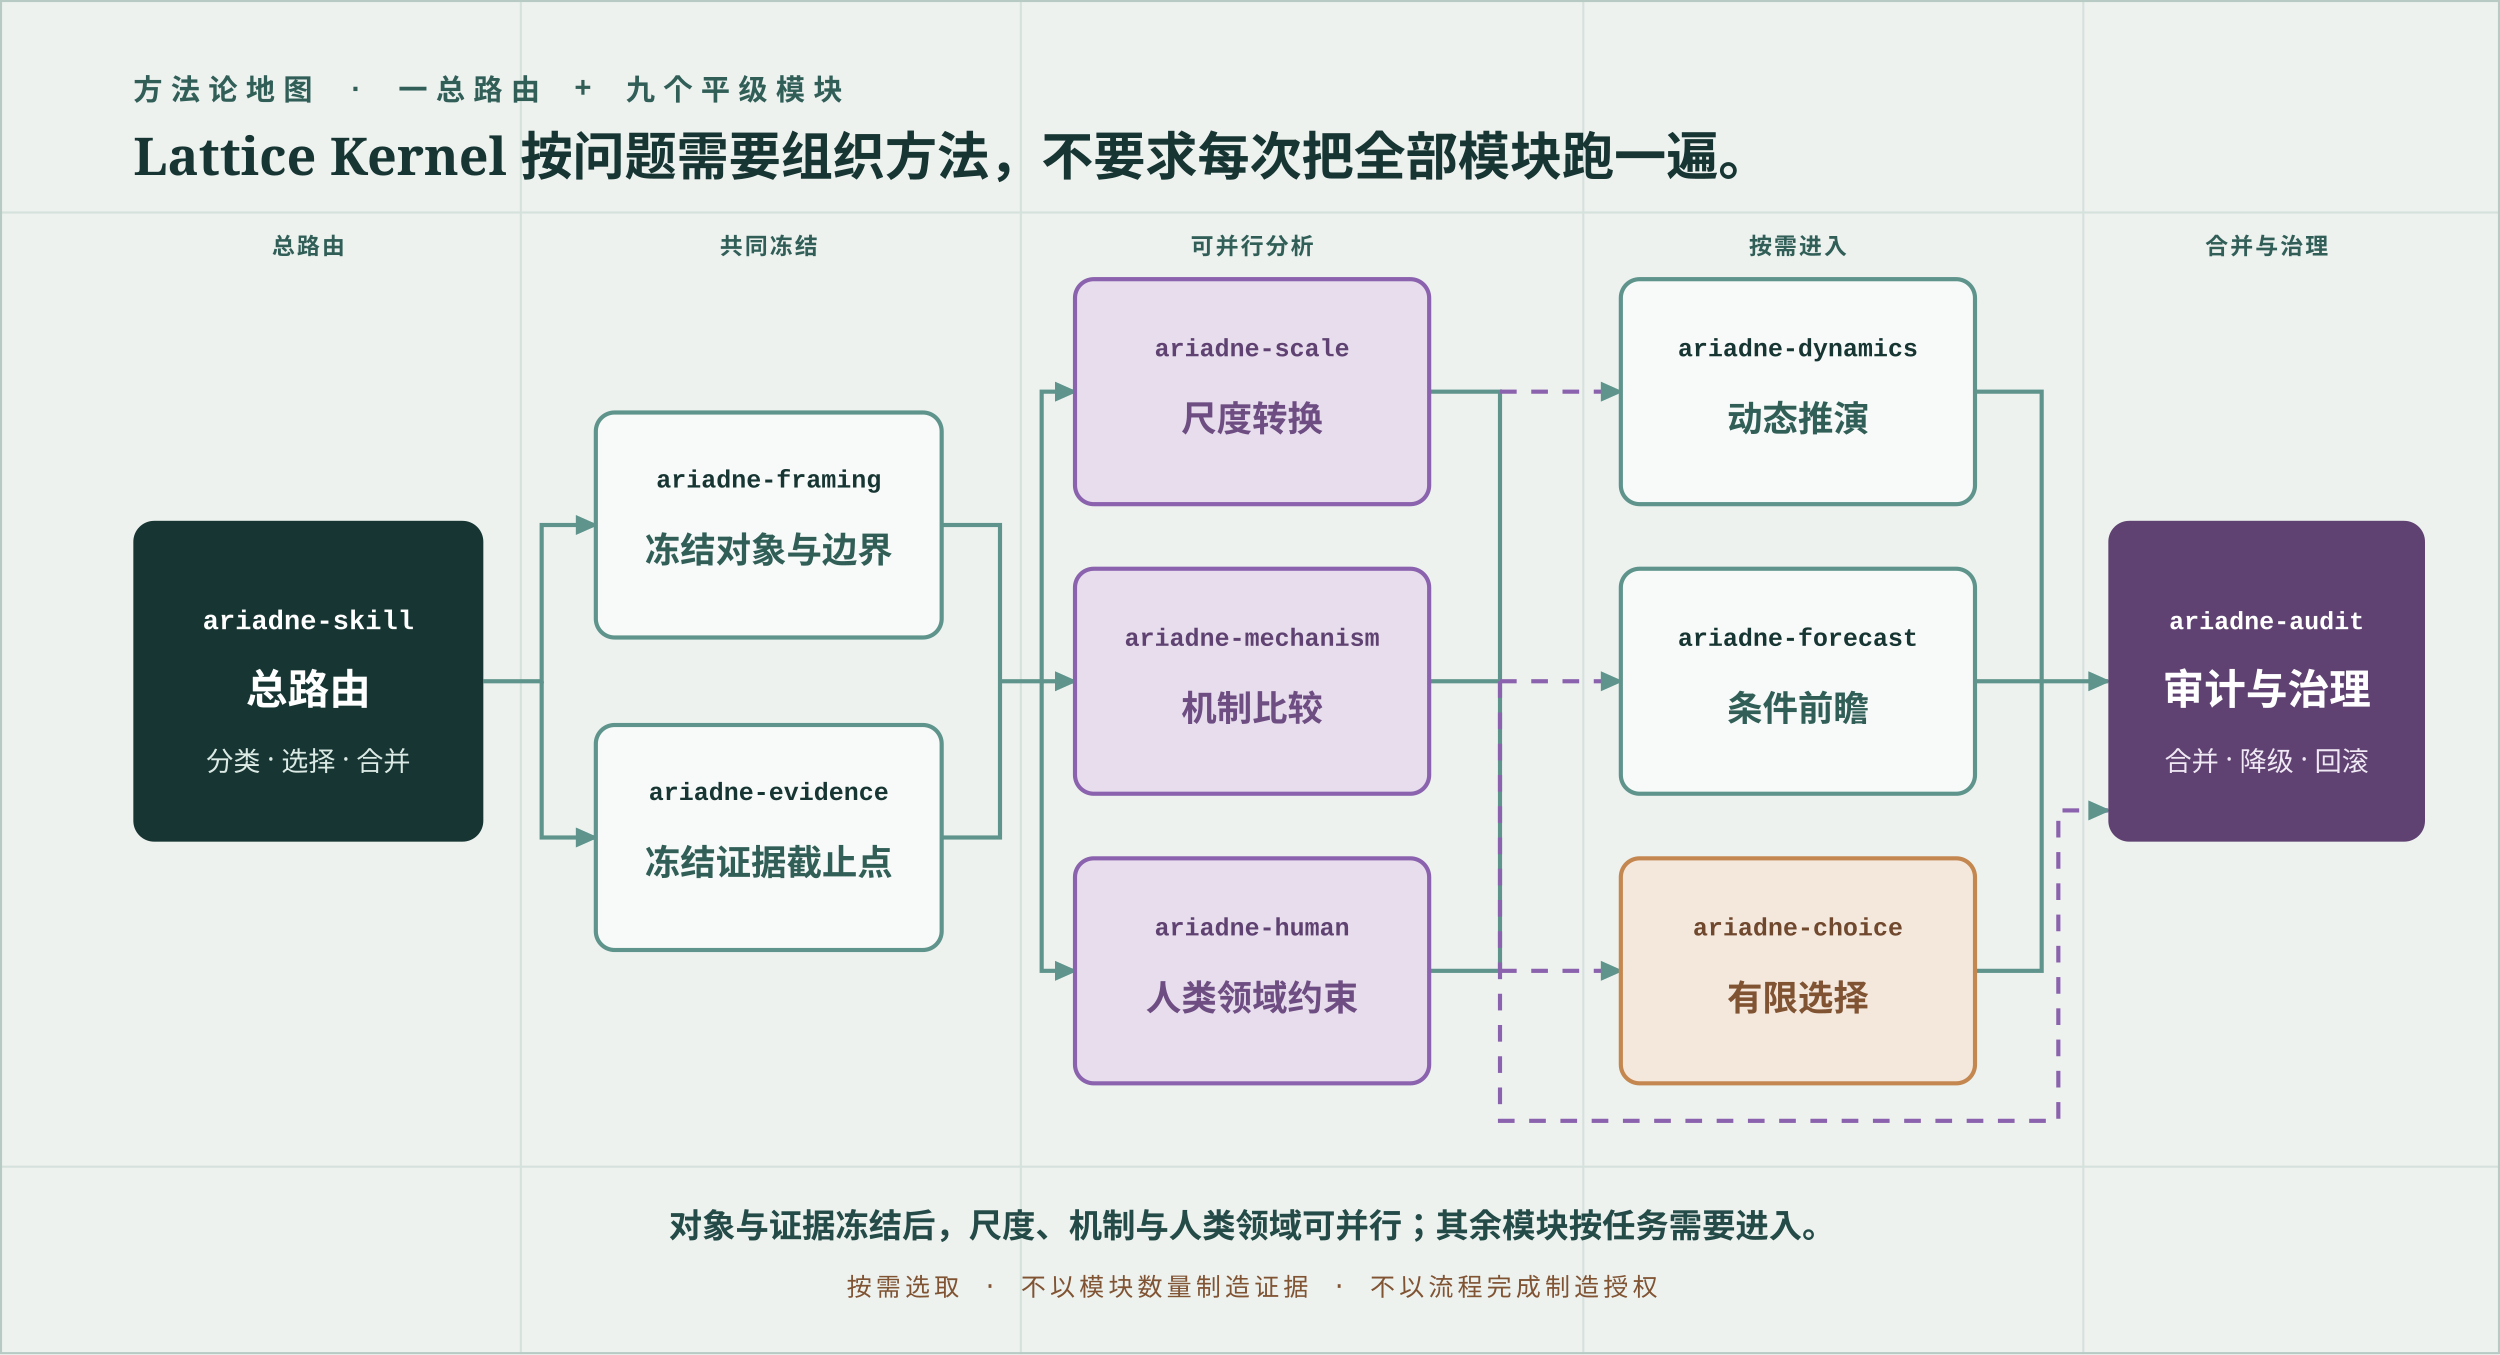
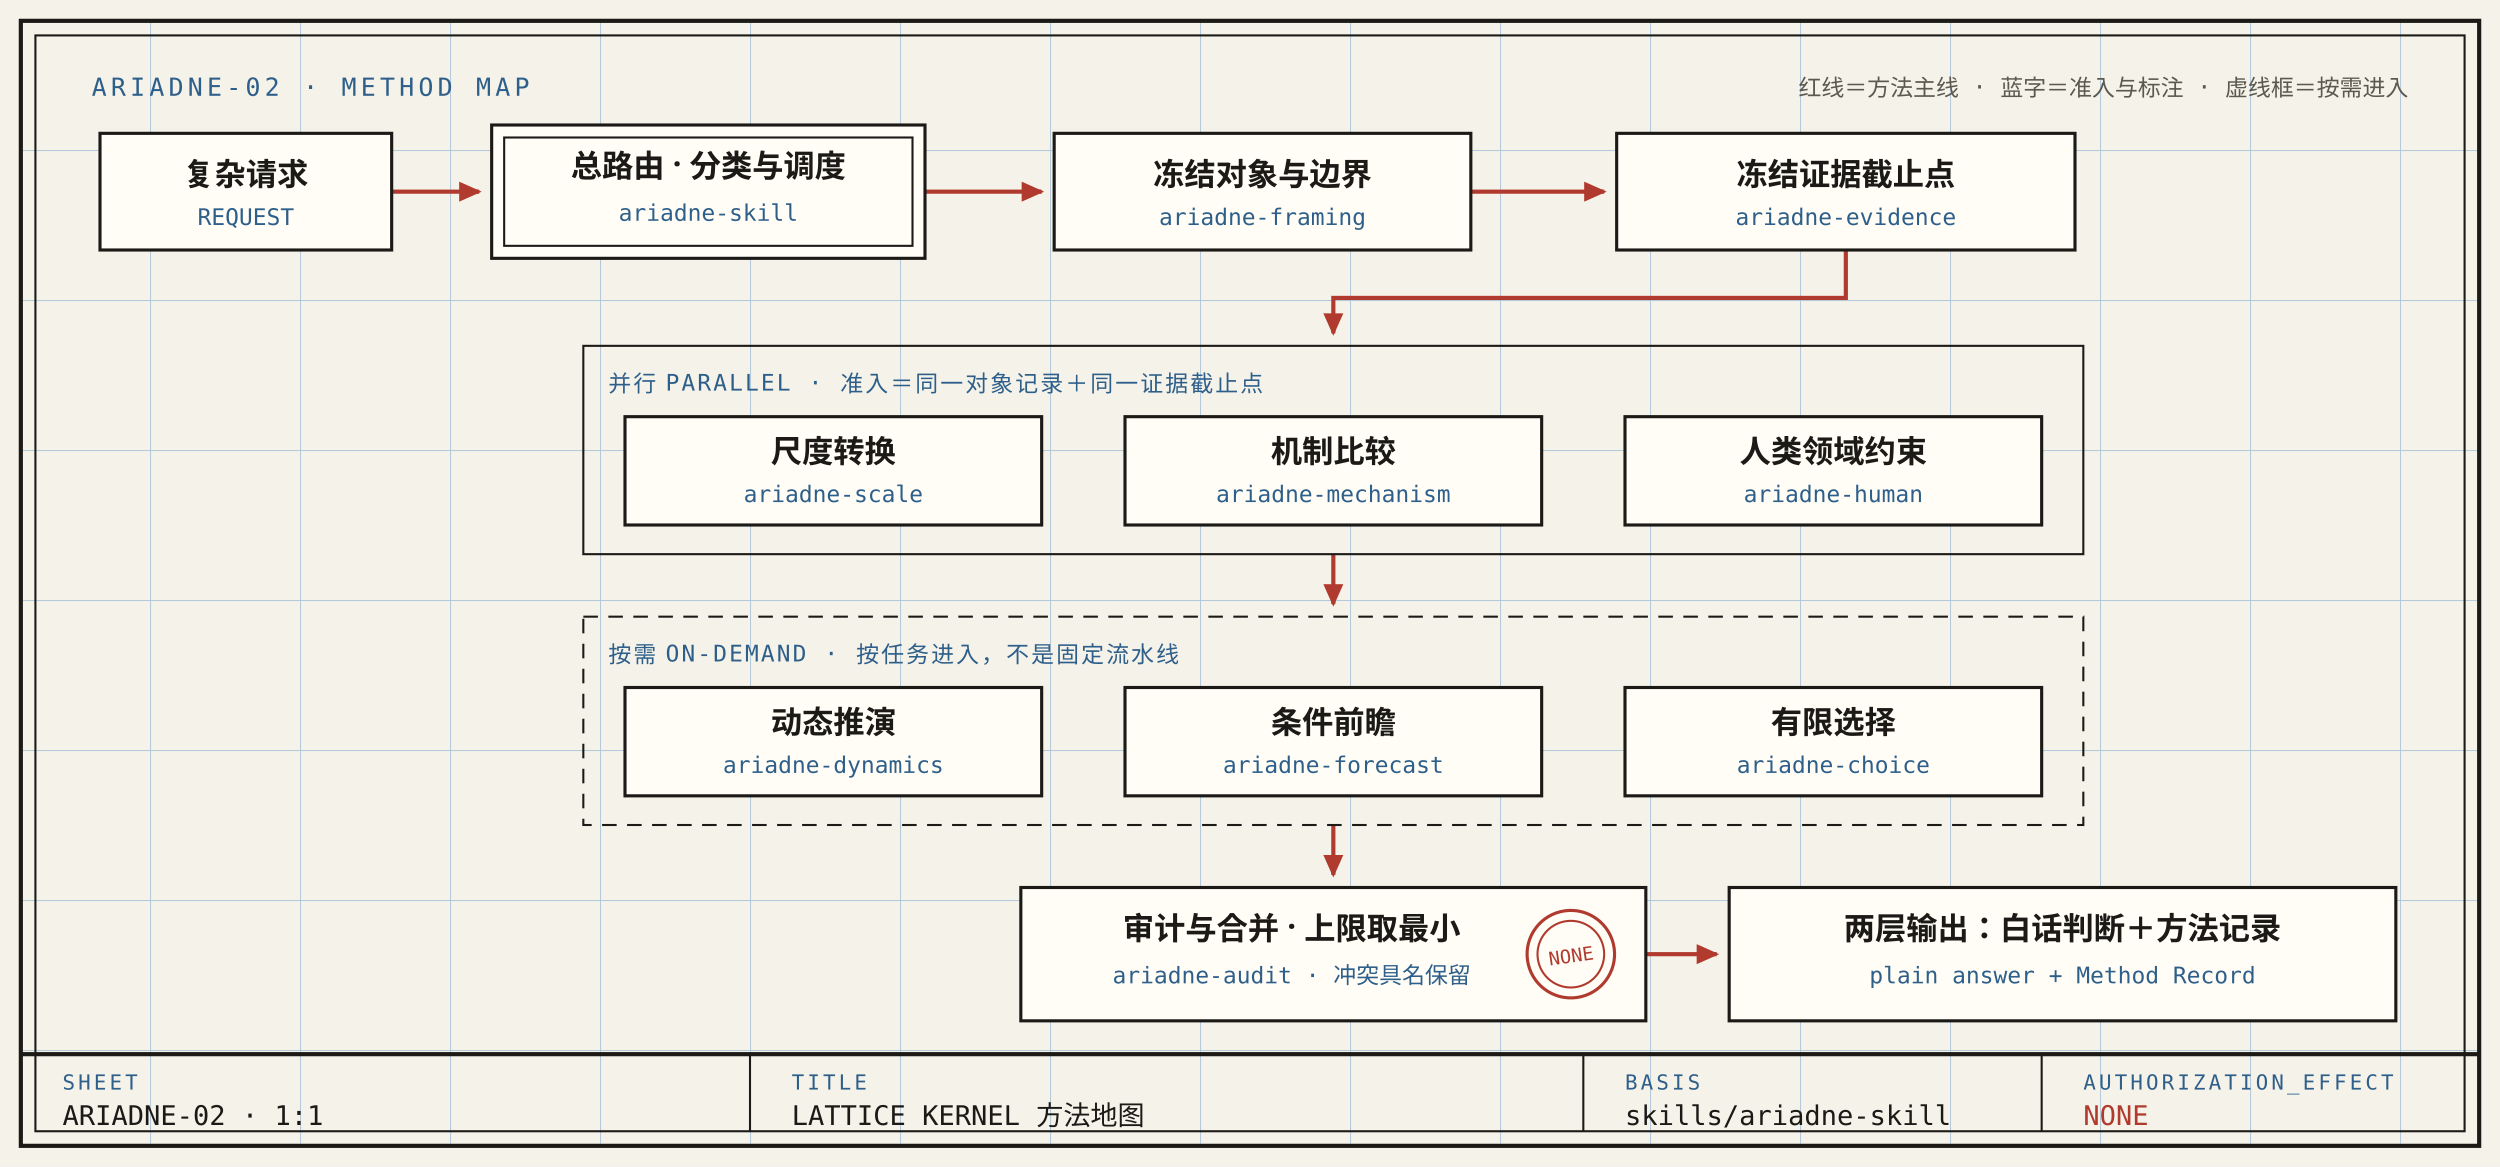
- <svg xmlns="http://www.w3.org/2000/svg" width="1200" height="650" viewBox="0 0 1200 650" role="img" aria-label="Lattice Kernel 方法论地图：一个总路由协调九个可按需独立、连续或集群工作的平级模块">
+ <svg xmlns="http://www.w3.org/2000/svg" viewBox="0 0 1200 560" role="img" aria-labelledby="km-title">
  <defs>
-     <style>
-       .serif { font-family: "Noto Serif SC","Source Han Serif SC","Songti SC","SimSun",serif; }
-       .mono { font-family: "IBM Plex Mono","SFMono-Regular",Consolas,"Liberation Mono",monospace; }
-     </style>
-     <marker id="map-arrow" viewBox="0 0 10 10" refX="8" refY="5" markerWidth="6" markerHeight="6" orient="auto">
-       <path d="M 0 1 L 9 5 L 0 9 z" fill="#5E948B" />
+     <pattern id="km-grid" width="72" height="72" patternUnits="userSpaceOnUse">
+       <path d="M72 0H0V72" fill="none" stroke="#B4C9DA" stroke-width="1" />
+     </pattern>
+     <marker id="km-ar" viewBox="0 0 10 10" refX="8" refY="5" markerWidth="6" markerHeight="6" orient="auto">
+       <path d="M0 1L9 5L0 9Z" fill="#B03A2E" />
    </marker>
  </defs>
-   <rect x="0.5" y="0.5" width="1199" height="649" fill="#EDF2EF" stroke="#B7CBC4" />
-   <g stroke="#B7CBC4" stroke-width="1" opacity="0.45">
-     <line x1="250" y1="0" x2="250" y2="650" />
-     <line x1="490" y1="0" x2="490" y2="650" />
-     <line x1="760" y1="0" x2="760" y2="650" />
-     <line x1="1000" y1="0" x2="1000" y2="650" />
-     <line x1="0" y1="102" x2="1200" y2="102" />
-     <line x1="0" y1="560" x2="1200" y2="560" />
+   <rect width="1200" height="560" fill="#F5F2E9" />
+   <rect x="11" y="11" width="1178" height="538" fill="url(#km-grid)" />
+   <rect x="10" y="10" width="1180" height="540" fill="none" stroke="#1B1A17" stroke-width="2" />
+   <rect x="17" y="17" width="1166" height="526" fill="none" stroke="#1B1A17" stroke-width="1" />
+   <g font-family="ui-monospace, 'Cascadia Mono', Consolas, Menlo, monospace">
+     <text x="44" y="46" font-size="12" letter-spacing="2" fill="#2E5F8A">ARIADNE-02 · METHOD MAP</text>
+     <text x="1156" y="46" font-size="11" fill="#5B5850" text-anchor="end">红线＝方法主线 · 蓝字＝准入与标注 · 虚线框＝按需进入</text>
  </g>
-   <text class="mono" x="64" y="48" font-size="14" font-weight="600" letter-spacing="4" fill="#315F58">方法论地图 · 一总路由 + 九个平级模块</text>
-   <text class="serif" x="64" y="84" font-size="25" font-weight="700" fill="#173532">Lattice Kernel 按问题需要组织方法，不要求每次把全部模块跑一遍。</text>
-   <g class="mono" font-size="11" font-weight="600" letter-spacing="1" fill="#315F58" text-anchor="middle">
-     <text x="148" y="122">总路由</text>
-     <text x="369" y="122">共同冻结</text>
-     <text x="601" y="122">可并行分析</text>
-     <text x="863" y="122">按需进入</text>
-     <text x="1088" y="122">合并与治理</text>
+   <g fill="none" stroke="#B03A2E" stroke-width="2" marker-end="url(#km-ar)">
+     <path d="M188 92H230" />
+     <path d="M444 92H500" />
+     <path d="M706 92H770" />
+     <path d="M886 120V143H640V160" />
+     <path d="M640 266V290" />
+     <path d="M640 396V420" />
+     <path d="M790 458H824" />
  </g>
-   <g fill="none" stroke="#5E948B" stroke-width="2">
-     <path d="M 232 327 H 260 V 252 H 286" marker-end="url(#map-arrow)" />
-     <path d="M 260 327 V 402 H 286" marker-end="url(#map-arrow)" />
-     <path d="M 452 252 H 480 V 402 H 452" />
-     <path d="M 480 327 H 500 V 188 H 516" marker-end="url(#map-arrow)" />
-     <path d="M 500 327 H 516" marker-end="url(#map-arrow)" />
-     <path d="M 500 327 V 466 H 516" marker-end="url(#map-arrow)" />
-     <path d="M 686 188 H 720 V 466 H 686" />
-     <path d="M 686 327 H 720" />
-     <path d="M 948 188 H 980 V 466 H 948" />
-     <path d="M 948 327 H 980" />
-     <path d="M 980 327 H 1012" marker-end="url(#map-arrow)" />
+   <g fill="#FFFDF6" stroke="#1B1A17" stroke-width="1.5">
+     <rect x="48" y="64" width="140" height="56" />
+     <rect x="236" y="60" width="208" height="64" />
+     <rect x="506" y="64" width="200" height="56" />
+     <rect x="776" y="64" width="220" height="56" />
  </g>
-   <g fill="none" stroke="#8B62AD" stroke-width="2" stroke-dasharray="8 7" marker-end="url(#map-arrow)">
-     <path d="M 720 188 H 778" />
-     <path d="M 720 327 H 778" />
-     <path d="M 720 466 H 778" />
-     <path d="M 720 327 V 538 H 988 V 389 H 1012" />
+   <rect x="242" y="66" width="196" height="52" fill="none" stroke="#1B1A17" stroke-width="1" />
+   <g font-family="system-ui, 'Segoe UI', 'PingFang SC', 'Microsoft YaHei', sans-serif" font-size="15" font-weight="600" fill="#1B1A17" text-anchor="middle">
+     <text x="118" y="89">复杂请求</text>
+     <text x="340" y="85">总路由 · 分类与调度</text>
+     <text x="606" y="89">冻结对象与边界</text>
+     <text x="886" y="89">冻结证据截止点</text>
  </g>
-   <g>
-     <rect x="64" y="250" width="168" height="154" rx="10" fill="#173532" />
-     <text class="mono" x="148" y="302" font-size="13" font-weight="700" fill="#FFFFFF" text-anchor="middle">ariadne-skill</text>
-     <text class="serif" x="148" y="338" font-size="20" font-weight="700" fill="#FFFFFF" text-anchor="middle">总路由</text>
-     <text class="serif" x="148" y="370" font-size="13" fill="#DCEAE5" text-anchor="middle">分类 · 选择 · 合并</text>
+   <g font-family="ui-monospace, 'Cascadia Mono', Consolas, Menlo, monospace" font-size="11" fill="#2E5F8A" text-anchor="middle">
+     <text x="118" y="108">REQUEST</text>
+     <text x="340" y="106">ariadne-skill</text>
+     <text x="606" y="108">ariadne-framing</text>
+     <text x="886" y="108">ariadne-evidence</text>
  </g>
-   <g>
-     <rect x="286" y="198" width="166" height="108" rx="9" fill="#F7FAF8" stroke="#5E948B" stroke-width="2" />
-     <text class="mono" x="369" y="234" font-size="12" font-weight="700" fill="#173532" text-anchor="middle">ariadne-framing</text>
-     <text class="serif" x="369" y="270" font-size="17" font-weight="700" fill="#315F58" text-anchor="middle">冻结对象与边界</text>
-     <rect x="286" y="348" width="166" height="108" rx="9" fill="#F7FAF8" stroke="#5E948B" stroke-width="2" />
-     <text class="mono" x="369" y="384" font-size="12" font-weight="700" fill="#173532" text-anchor="middle">ariadne-evidence</text>
-     <text class="serif" x="369" y="420" font-size="17" font-weight="700" fill="#315F58" text-anchor="middle">冻结证据截止点</text>
+   <rect x="280" y="166" width="720" height="100" fill="none" stroke="#1B1A17" stroke-width="1" />
+   <text x="292" y="188" font-family="ui-monospace, 'Cascadia Mono', Consolas, Menlo, monospace" font-size="11" letter-spacing="1" fill="#2E5F8A">并行 PARALLEL · 准入＝同一对象记录＋同一证据截止点</text>
+   <g fill="#FFFDF6" stroke="#1B1A17" stroke-width="1.5">
+     <rect x="300" y="200" width="200" height="52" />
+     <rect x="540" y="200" width="200" height="52" />
+     <rect x="780" y="200" width="200" height="52" />
  </g>
-   <g>
-     <rect x="516" y="134" width="170" height="108" rx="9" fill="#E7DDED" stroke="#8B62AD" stroke-width="2" />
-     <text class="mono" x="601" y="171" font-size="12" font-weight="700" fill="#5F4271" text-anchor="middle">ariadne-scale</text>
-     <text class="serif" x="601" y="207" font-size="17" font-weight="700" fill="#6E4D82" text-anchor="middle">尺度转换</text>
-     <rect x="516" y="273" width="170" height="108" rx="9" fill="#E7DDED" stroke="#8B62AD" stroke-width="2" />
-     <text class="mono" x="601" y="310" font-size="12" font-weight="700" fill="#5F4271" text-anchor="middle">ariadne-mechanism</text>
-     <text class="serif" x="601" y="346" font-size="17" font-weight="700" fill="#6E4D82" text-anchor="middle">机制比较</text>
-     <rect x="516" y="412" width="170" height="108" rx="9" fill="#E7DDED" stroke="#8B62AD" stroke-width="2" />
-     <text class="mono" x="601" y="449" font-size="12" font-weight="700" fill="#5F4271" text-anchor="middle">ariadne-human</text>
-     <text class="serif" x="601" y="485" font-size="17" font-weight="700" fill="#6E4D82" text-anchor="middle">人类领域约束</text>
+   <g font-family="system-ui, 'Segoe UI', 'PingFang SC', 'Microsoft YaHei', sans-serif" font-size="15" font-weight="600" fill="#1B1A17" text-anchor="middle">
+     <text x="400" y="222">尺度转换</text>
+     <text x="640" y="222">机制比较</text>
+     <text x="880" y="222">人类领域约束</text>
  </g>
-   <g>
-     <rect x="778" y="134" width="170" height="108" rx="9" fill="#F7FAF8" stroke="#5E948B" stroke-width="2" />
-     <text class="mono" x="863" y="171" font-size="12" font-weight="700" fill="#173532" text-anchor="middle">ariadne-dynamics</text>
-     <text class="serif" x="863" y="207" font-size="17" font-weight="700" fill="#315F58" text-anchor="middle">动态推演</text>
-     <rect x="778" y="273" width="170" height="108" rx="9" fill="#F7FAF8" stroke="#5E948B" stroke-width="2" />
-     <text class="mono" x="863" y="310" font-size="12" font-weight="700" fill="#173532" text-anchor="middle">ariadne-forecast</text>
-     <text class="serif" x="863" y="346" font-size="17" font-weight="700" fill="#315F58" text-anchor="middle">条件前瞻</text>
-     <rect x="778" y="412" width="170" height="108" rx="9" fill="#F4E8DD" stroke="#C4874F" stroke-width="2" />
-     <text class="mono" x="863" y="449" font-size="12" font-weight="700" fill="#70482E" text-anchor="middle">ariadne-choice</text>
-     <text class="serif" x="863" y="485" font-size="17" font-weight="700" fill="#805333" text-anchor="middle">有限选择</text>
+   <g font-family="ui-monospace, 'Cascadia Mono', Consolas, Menlo, monospace" font-size="11" fill="#2E5F8A" text-anchor="middle">
+     <text x="400" y="241">ariadne-scale</text>
+     <text x="640" y="241">ariadne-mechanism</text>
+     <text x="880" y="241">ariadne-human</text>
  </g>
-   <g>
-     <rect x="1012" y="250" width="152" height="154" rx="10" fill="#5F4271" />
-     <text class="mono" x="1088" y="302" font-size="12" font-weight="700" fill="#FFFFFF" text-anchor="middle">ariadne-audit</text>
-     <text class="serif" x="1088" y="338" font-size="20" font-weight="700" fill="#FFFFFF" text-anchor="middle">审计与治理</text>
-     <text class="serif" x="1088" y="370" font-size="13" fill="#F0E8F4" text-anchor="middle">合并 · 降级 · 回滚</text>
+   <rect x="280" y="296" width="720" height="100" fill="none" stroke="#1B1A17" stroke-width="1" stroke-dasharray="7 5" />
+   <text x="292" y="318" font-family="ui-monospace, 'Cascadia Mono', Consolas, Menlo, monospace" font-size="11" letter-spacing="1" fill="#2E5F8A">按需 ON-DEMAND · 按任务进入，不是固定流水线</text>
+   <g fill="#FFFDF6" stroke="#1B1A17" stroke-width="1.5">
+     <rect x="300" y="330" width="200" height="52" />
+     <rect x="540" y="330" width="200" height="52" />
+     <rect x="780" y="330" width="200" height="52" />
  </g>
-   <text class="serif" x="601" y="594" font-size="16" font-weight="700" fill="#244B47" text-anchor="middle">对象与证据冻结后，尺度、机制与人类领域可并行；其余模块按任务需要进入。</text>
-   <text class="mono" x="601" y="622" font-size="12" letter-spacing="2" fill="#805333" text-anchor="middle">按需选取 · 不以模块数量制造证据 · 不以流程完成制造授权</text>
+   <g font-family="system-ui, 'Segoe UI', 'PingFang SC', 'Microsoft YaHei', sans-serif" font-size="15" font-weight="600" fill="#1B1A17" text-anchor="middle">
+     <text x="400" y="352">动态推演</text>
+     <text x="640" y="352">条件前瞻</text>
+     <text x="880" y="352">有限选择</text>
+   </g>
+   <g font-family="ui-monospace, 'Cascadia Mono', Consolas, Menlo, monospace" font-size="11" fill="#2E5F8A" text-anchor="middle">
+     <text x="400" y="371">ariadne-dynamics</text>
+     <text x="640" y="371">ariadne-forecast</text>
+     <text x="880" y="371">ariadne-choice</text>
+   </g>
+   <rect x="490" y="426" width="300" height="64" fill="#FFFDF6" stroke="#1B1A17" stroke-width="1.5" />
+   <text x="620" y="451" font-family="system-ui, 'Segoe UI', 'PingFang SC', 'Microsoft YaHei', sans-serif" font-size="15" font-weight="600" fill="#1B1A17" text-anchor="middle">审计与合并 · 上限取最小</text>
+   <text x="620" y="472" font-family="ui-monospace, 'Cascadia Mono', Consolas, Menlo, monospace" font-size="11" fill="#2E5F8A" text-anchor="middle">ariadne-audit · 冲突具名保留</text>
+   <g transform="rotate(-8 754 458)">
+     <circle cx="754" cy="458" r="21" fill="none" stroke="#B03A2E" stroke-width="1.5" />
+     <circle cx="754" cy="458" r="16" fill="none" stroke="#B03A2E" stroke-width="1" />
+     <text x="754" y="462" font-family="ui-monospace, 'Cascadia Mono', Consolas, Menlo, monospace" font-size="9" fill="#B03A2E" text-anchor="middle">NONE</text>
+   </g>
+   <rect x="830" y="426" width="320" height="64" fill="#FFFDF6" stroke="#1B1A17" stroke-width="1.5" />
+   <text x="990" y="451" font-family="system-ui, 'Segoe UI', 'PingFang SC', 'Microsoft YaHei', sans-serif" font-size="15" font-weight="600" fill="#1B1A17" text-anchor="middle">两层输出：白话判断＋方法记录</text>
+   <text x="990" y="472" font-family="ui-monospace, 'Cascadia Mono', Consolas, Menlo, monospace" font-size="11" fill="#2E5F8A" text-anchor="middle">plain answer + Method Record</text>
+   <line x1="10" y1="506" x2="1190" y2="506" stroke="#1B1A17" stroke-width="2" />
+   <line x1="360" y1="506" x2="360" y2="543" stroke="#1B1A17" stroke-width="1" />
+   <line x1="760" y1="506" x2="760" y2="543" stroke="#1B1A17" stroke-width="1" />
+   <line x1="980" y1="506" x2="980" y2="543" stroke="#1B1A17" stroke-width="1" />
+   <g font-family="ui-monospace, 'Cascadia Mono', Consolas, Menlo, monospace">
+     <g font-size="10" letter-spacing="1.5" fill="#2E5F8A">
+       <text x="30" y="523">SHEET</text>
+       <text x="380" y="523">TITLE</text>
+       <text x="780" y="523">BASIS</text>
+       <text x="1000" y="523">AUTHORIZATION_EFFECT</text>
+     </g>
+     <g font-size="13" fill="#1B1A17">
+       <text x="30" y="540">ARIADNE-02 · 1:1</text>
+       <text x="380" y="540">LATTICE KERNEL 方法地图</text>
+       <text x="780" y="540">skills/ariadne-skill</text>
+       <text x="1000" y="540" fill="#B03A2E">NONE</text>
+     </g>
+   </g>
</svg>
